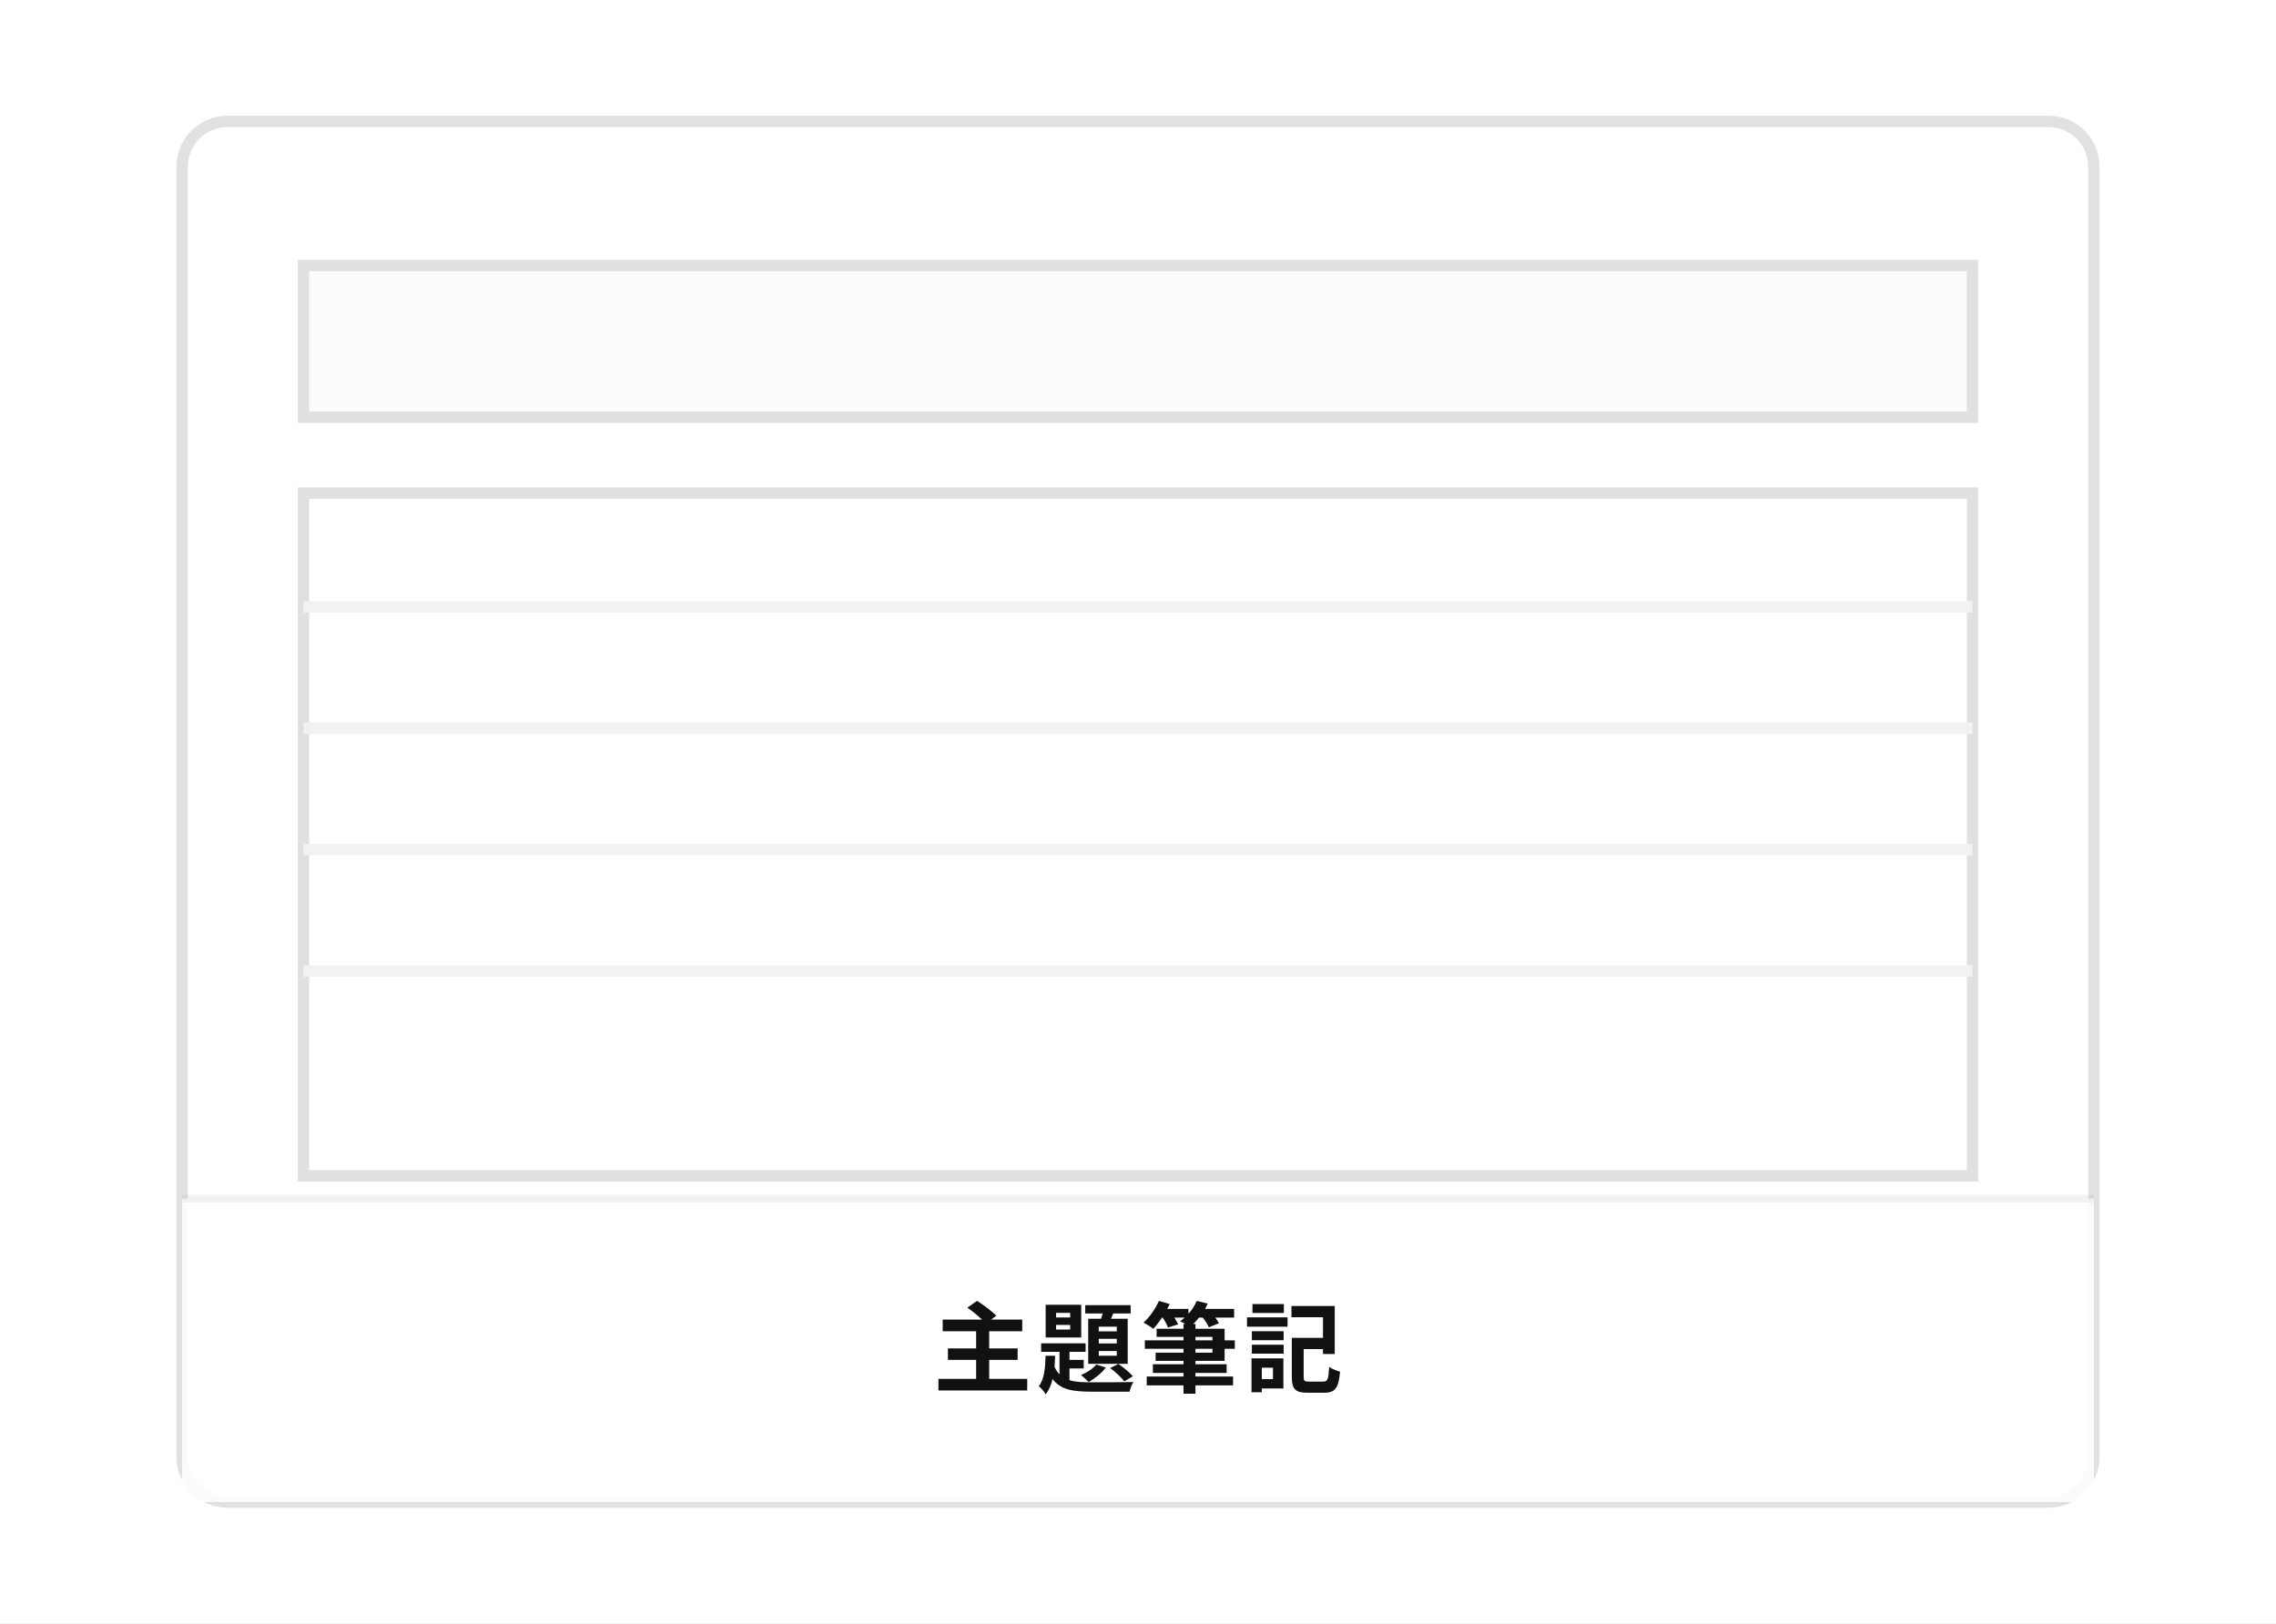
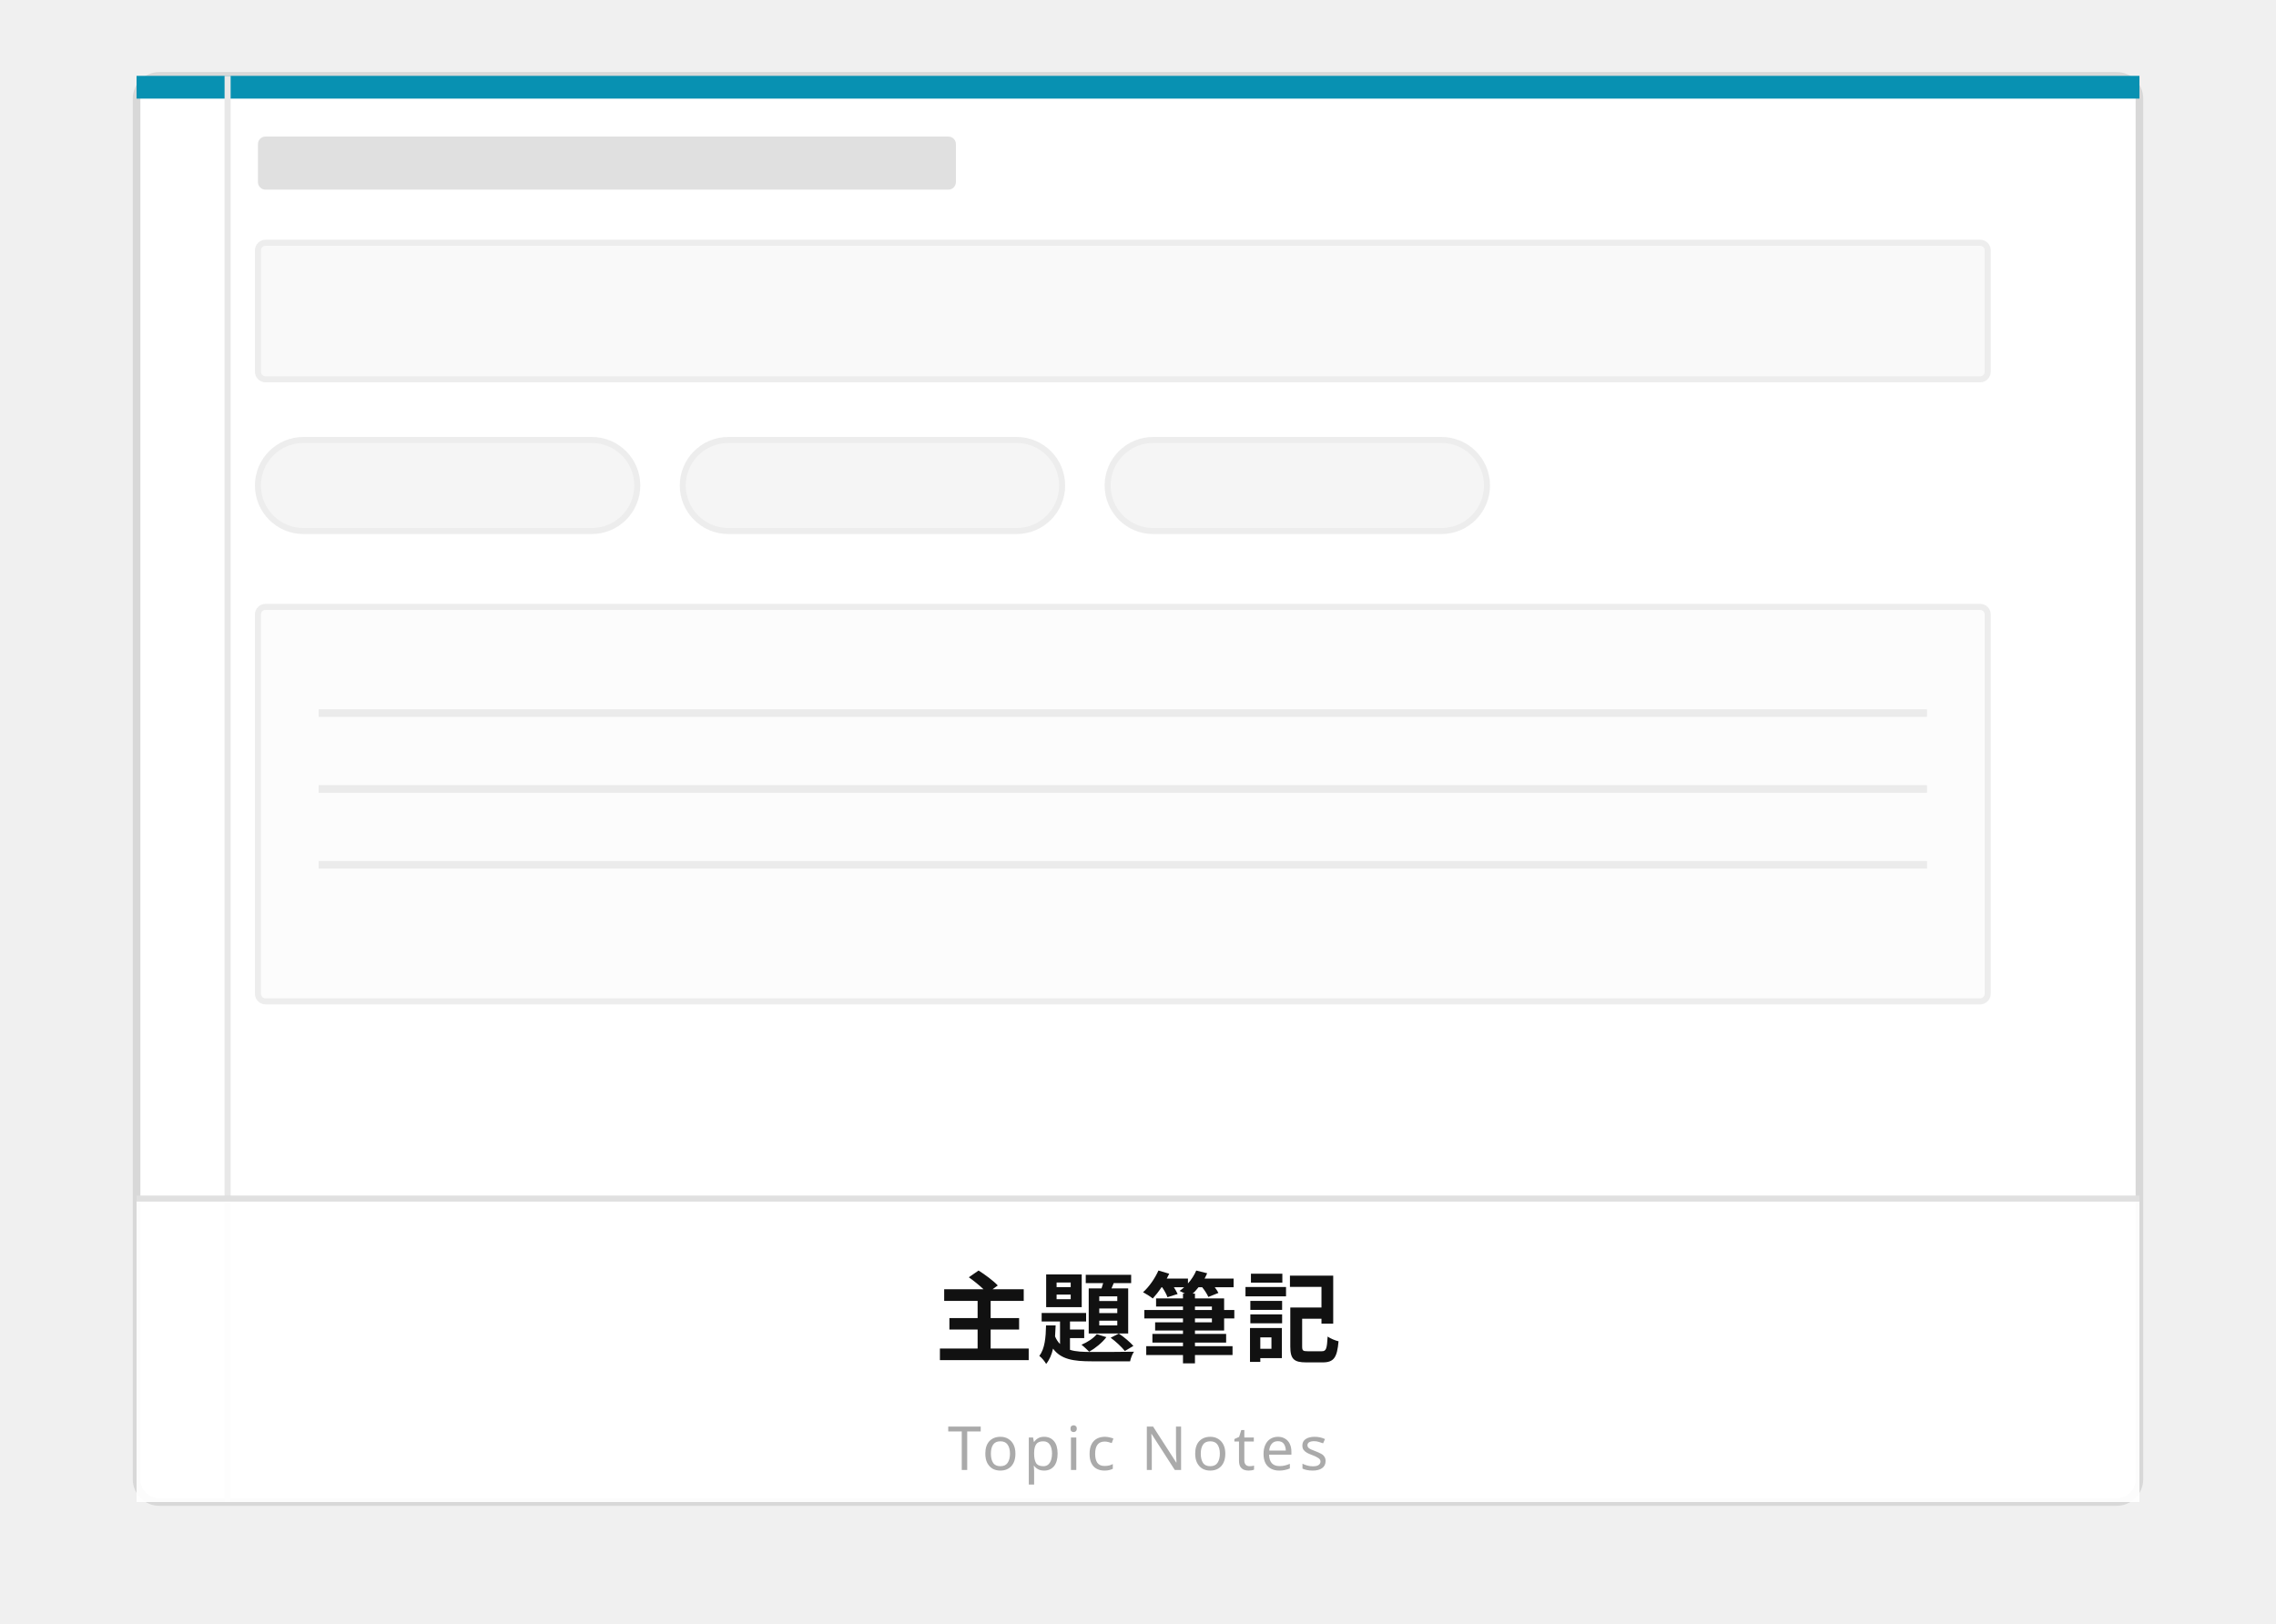
<svg xmlns="http://www.w3.org/2000/svg" viewBox="0 0 300 214">
-   <rect width="100%" height="100%" fill="#ffffff" />
-   <rect x="24" y="16" width="252" height="182" fill="#ffffff" stroke="#e1e1e1" stroke-width="1.5" rx="6" />
-   <g opacity="0.6">
-     <rect x="40" y="35" width="220" height="20" fill="#fafafa" stroke="#ccc" stroke-width="1.5" rx="0" />
-     <rect x="40" y="65" width="220" height="90" fill="none" stroke="#ccc" stroke-width="1.5" rx="0" />
-     <line x1="40" y1="80" x2="260" y2="80" stroke="#eaeaea" stroke-width="1.5" stroke-dasharray="" />
-     <line x1="40" y1="96" x2="260" y2="96" stroke="#eaeaea" stroke-width="1.5" stroke-dasharray="" />
-     <line x1="40" y1="112" x2="260" y2="112" stroke="#eaeaea" stroke-width="1.5" stroke-dasharray="" />
-     <line x1="40" y1="128" x2="260" y2="128" stroke="#eaeaea" stroke-width="1.5" stroke-dasharray="" />
+   <rect width="300" height="214" fill="#f0f0f0" />
+   <rect x="18" y="10" width="264" height="188" rx="3" fill="#ffffff" stroke="#d8d8d8" stroke-width="1" />
+   <rect x="18" y="10" width="264" height="3" fill="#0891b2" />
+   <line x1="30" y1="10" x2="30" y2="198" stroke="#e8e8e8" stroke-width="0.8" />
+   <g opacity="0.65">
+     <rect x="34" y="18" width="92" height="7" rx="1" fill="#d0d0d0" />
+     <rect x="34" y="32" width="228" height="18" rx="1" fill="#f6f6f6" stroke="#e4e4e4" stroke-width="0.8" />
+     <rect x="34" y="58" width="50" height="12" rx="6" fill="#f0f0f0" stroke="#e4e4e4" stroke-width="0.8" />
+     <rect x="90" y="58" width="50" height="12" rx="6" fill="#f0f0f0" stroke="#e4e4e4" stroke-width="0.8" />
+     <rect x="146" y="58" width="50" height="12" rx="6" fill="#f0f0f0" stroke="#e4e4e4" stroke-width="0.8" />
+     <rect x="34" y="80" width="228" height="52" rx="1" fill="#fafafa" stroke="#e4e4e4" stroke-width="0.8" />
+     <line x1="42" y1="94" x2="254" y2="94" stroke="#e0e0e0" stroke-width="1" />
+     <line x1="42" y1="104" x2="254" y2="104" stroke="#e0e0e0" stroke-width="1" />
+     <line x1="42" y1="114" x2="254" y2="114" stroke="#e0e0e0" stroke-width="1" />
  </g>
-   <rect x="24" y="158" width="252" height="40" fill="rgba(255,255,255,0.85)" />
-   <path d="M 24 158 L 276 158" stroke="rgba(0,0,0,0.05)" stroke-width="1" />
-   <text x="150" y="178" dominant-baseline="middle" text-anchor="middle" font-size="13" fill="#111" font-family="'PingFang TC', sans-serif" font-weight="600" letter-spacing="0.05em">主題筆記</text>
+   <rect x="18" y="158" width="264" height="40" fill="rgba(255,255,255,0.92)" />
+   <line x1="18" y1="158" x2="282" y2="158" stroke="#e0e0e0" stroke-width="0.8" />
+   <text x="150" y="174" dominant-baseline="middle" text-anchor="middle" font-size="13" fill="#111111" font-family="'PingFang TC','Microsoft JhengHei',sans-serif" font-weight="600" letter-spacing="0.04em">主題筆記</text>
+   <text x="150" y="191" dominant-baseline="middle" text-anchor="middle" font-size="8" fill="#aaaaaa" font-family="'PingFang TC','Microsoft JhengHei',sans-serif" letter-spacing="0.08em">Topic Notes</text>
</svg>
